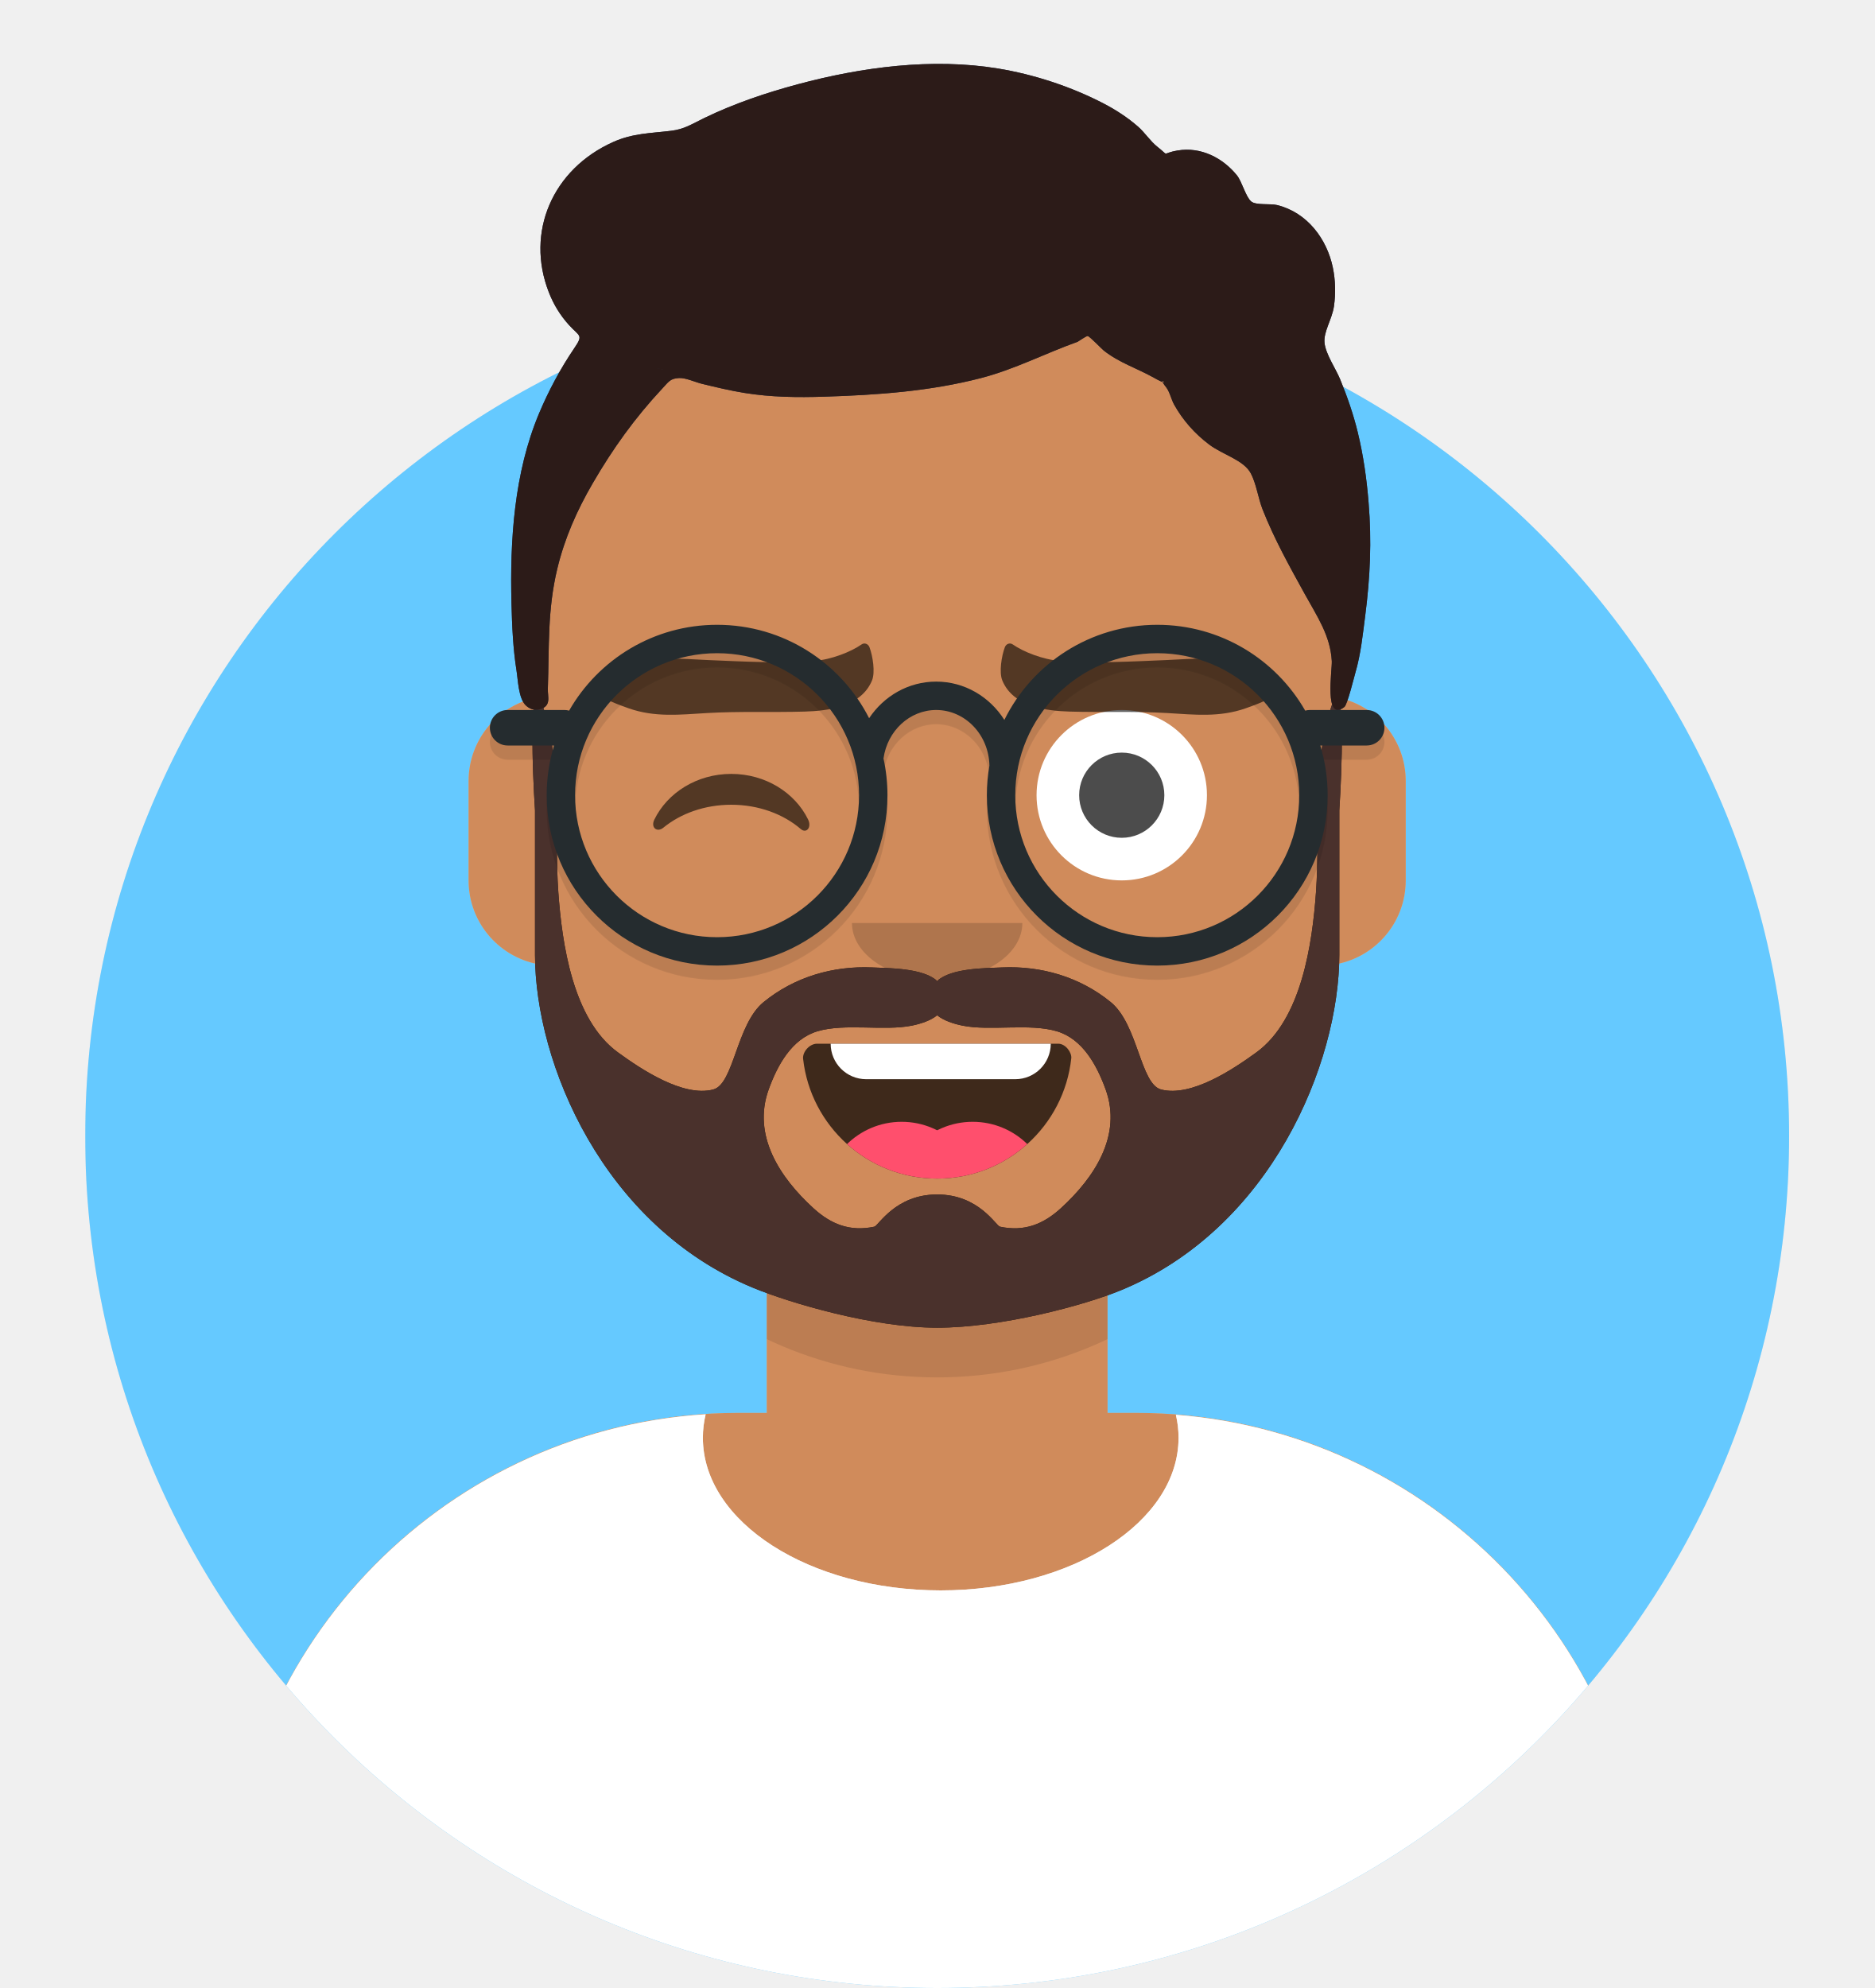
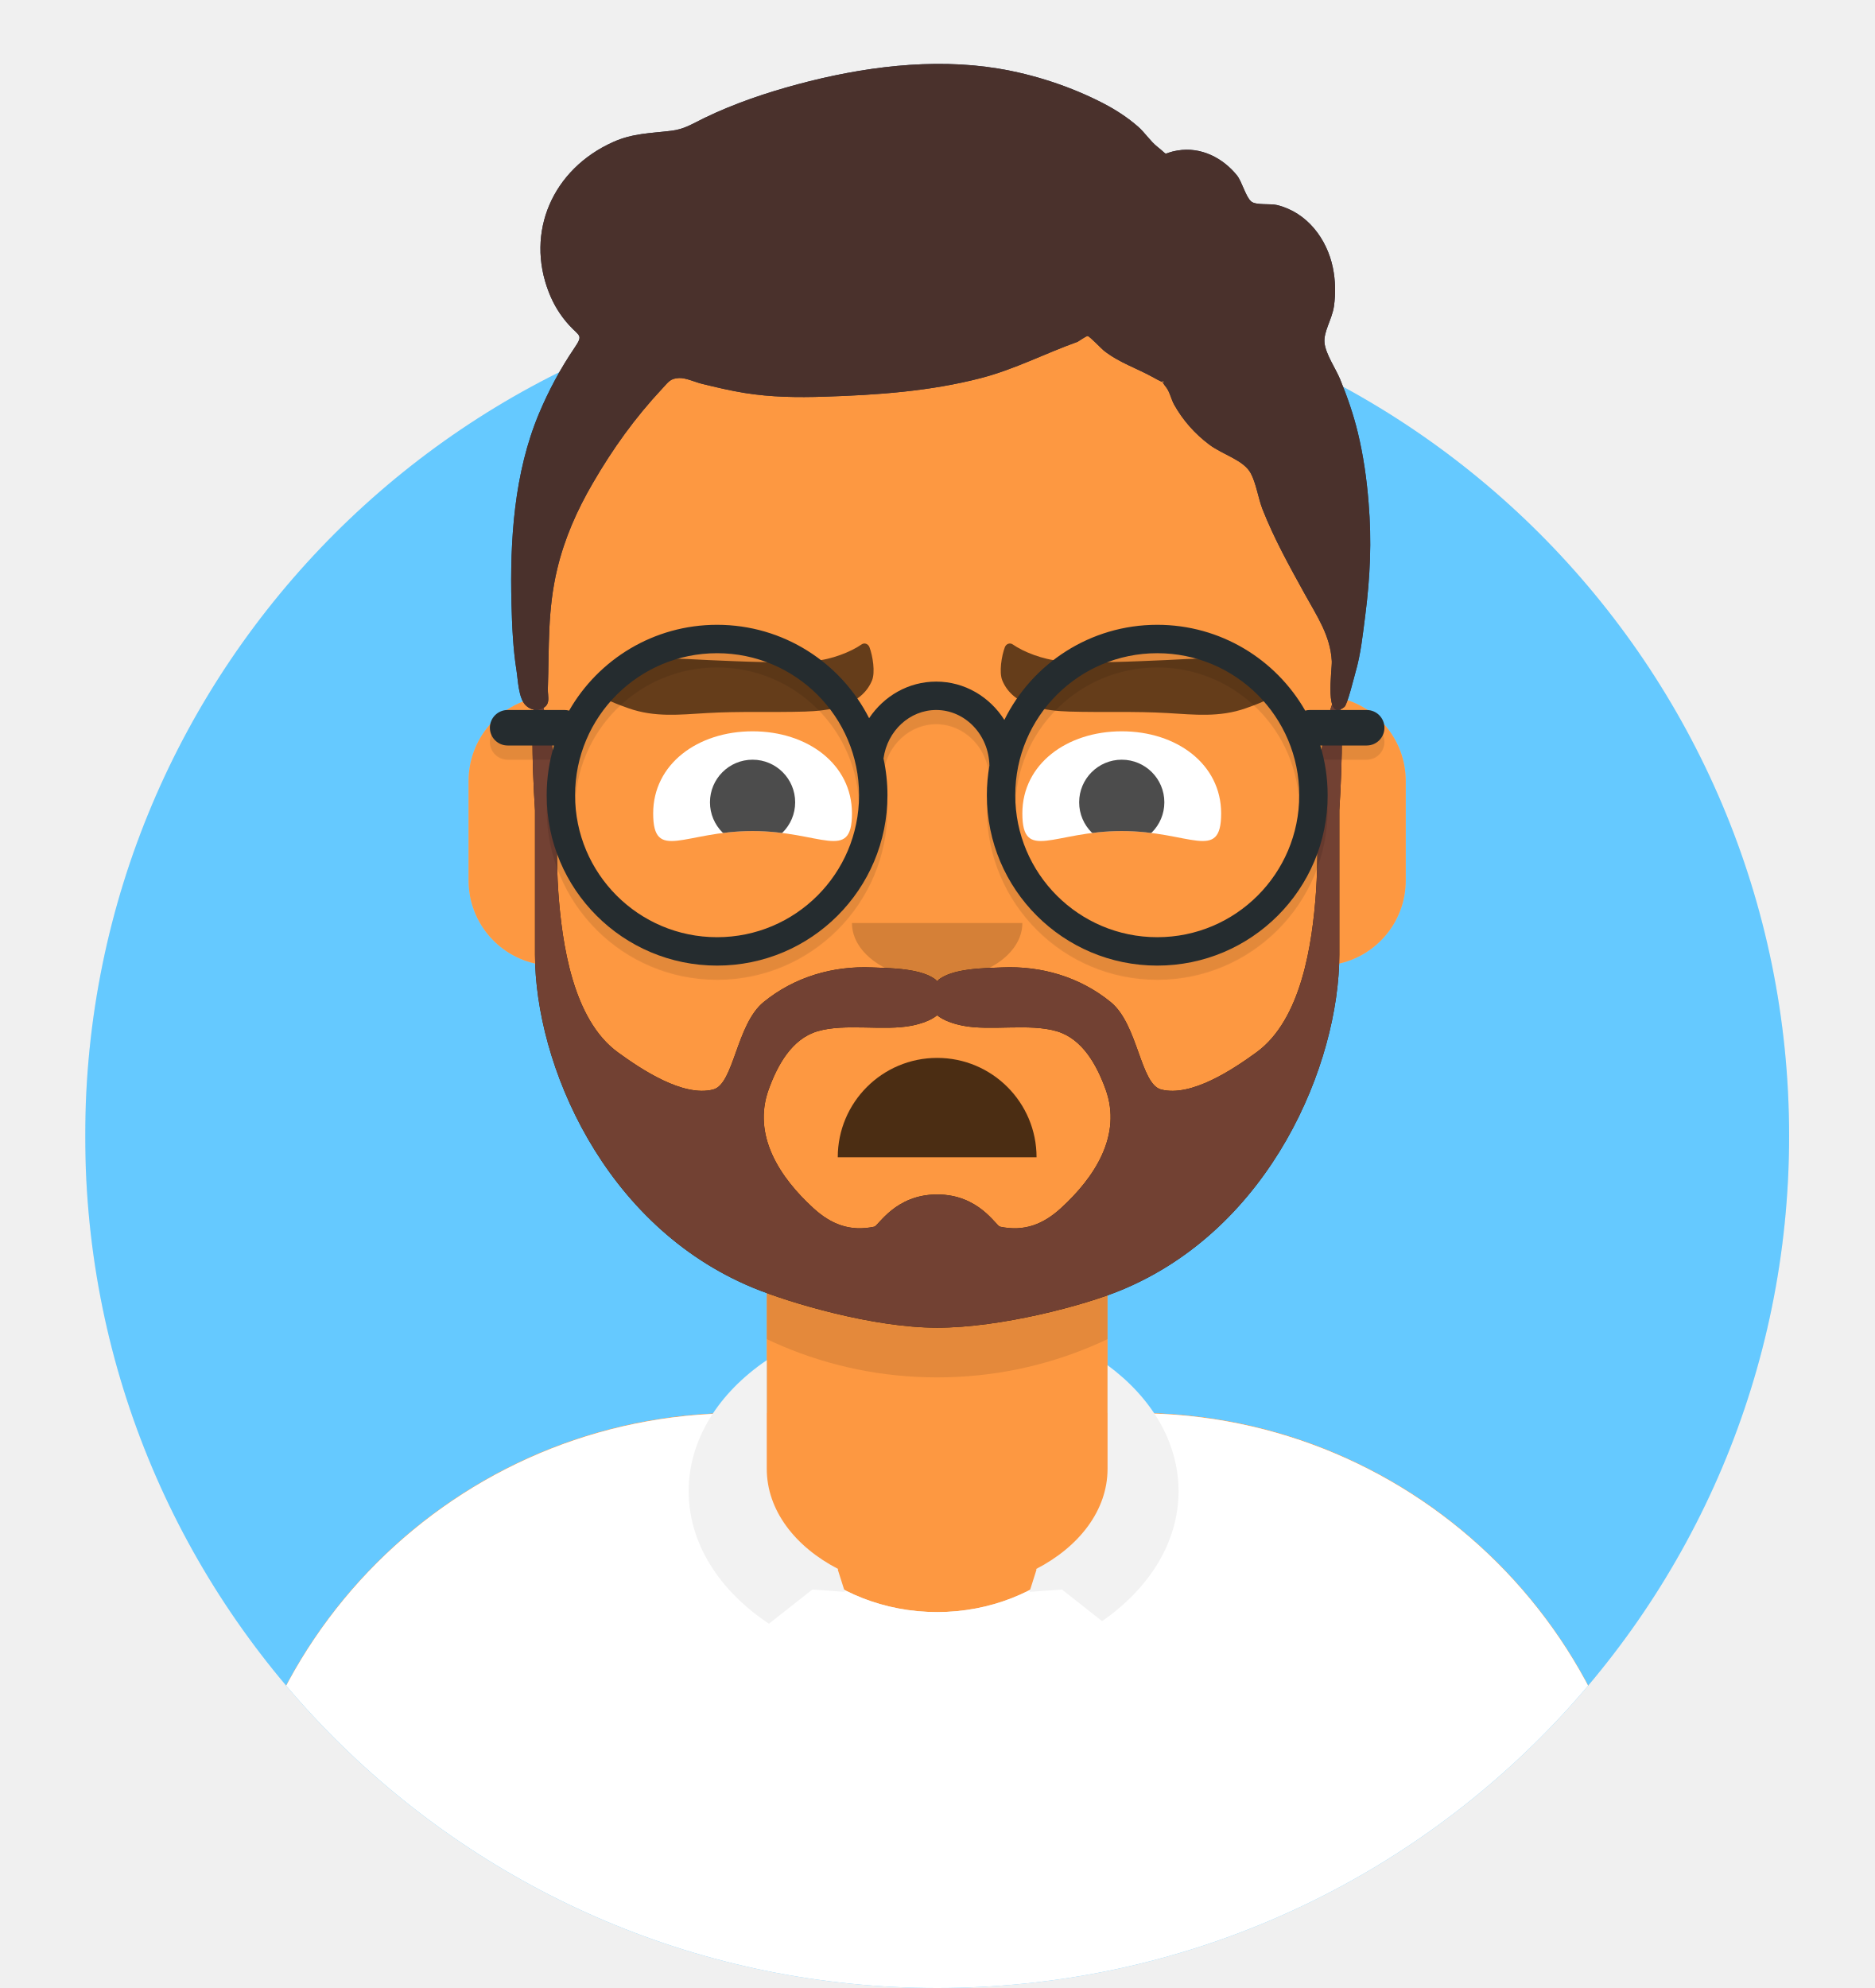
<svg xmlns="http://www.w3.org/2000/svg" xmlns:xlink="http://www.w3.org/1999/xlink" width="264px" height="280px" viewBox="0 0 264 280" version="1.1">
  <defs>
    <circle id="react-path-1" cx="120" cy="120" r="120" />
    <path d="M12,160 C12,226.274 65.726,280 132,280 C198.274,280 252,226.274 252,160 L264,160 L264,-1.42108547e-14 L-3.19744231e-14,-1.42108547e-14 L-3.19744231e-14,160 L12,160 Z" id="react-path-2" />
    <path d="M124,144.611 L124,163 L128,163 L128,163 C167.765,163 200,195.235 200,235 L200,244 L0,244 L0,235 C-4.86974701e-15,195.235 32.235,163 72,163 L72,163 L76,163 L76,144.611 C58.763,136.422 46.372,119.687 44.305,99.881 C38.48,99.058 34,94.052 34,88 L34,74 C34,68.054 38.325,63.118 44,62.166 L44,56 L44,56 C44,25.072 69.072,5.68137151e-15 100,0 L100,0 L100,0 C130.928,-5.68137151e-15 156,25.072 156,56 L156,62.166 C161.675,63.118 166,68.054 166,74 L166,88 C166,94.052 161.52,99.058 155.695,99.881 C153.628,119.687 141.237,136.422 124,144.611 Z" id="react-path-3" />
  </defs>
  <g id="Avataaar" stroke="none" stroke-width="1" fill="none" fill-rule="evenodd">
    <g transform="translate(-825, -1100)" id="Avataaar/Circle">
      <g transform="translate(825, 1100)">
        <g id="Circle" stroke-width="1" fill-rule="evenodd" transform="translate(12, 40)">
          <mask id="react-mask-4" fill="white">
            <use xlink:href="#react-path-1" />
          </mask>
          <use id="Circle-Background" fill="#E6E6E6" xlink:href="#react-path-1" />
          <g id="Color/Palette/Blue-01" mask="url(#react-mask-4)" fill="#65C9FF">
            <rect id="🖍Color" x="0" y="0" width="240" height="240" />
          </g>
        </g>
        <mask id="react-mask-5" fill="white">
          <use xlink:href="#react-path-2" />
        </mask>
        <g id="Mask" />
        <g id="Avataaar" stroke-width="1" fill-rule="evenodd" mask="url(#react-mask-5)">
          <g id="Body" transform="translate(32, 36)">
            <mask id="react-mask-6" fill="white">
              <use xlink:href="#react-path-3" />
            </mask>
            <use fill="#D0C6AC" xlink:href="#react-path-3" />
-             <g id="Skin/👶🏽-03-Brown" mask="url(#react-mask-6)" fill="#D08B5B">
+             <g id="Skin/👶🏽-03-Brown" mask="url(#react-mask-6)" fill="#FD9841">
              <g transform="translate(0, 0)" id="Color">
                <rect x="0" y="0" width="264" height="280" />
              </g>
            </g>
            <path d="M156,79 L156,102 C156,132.928 130.928,158 100,158 C69.072,158 44,132.928 44,102 L44,79 L44,94 C44,124.928 69.072,150 100,150 C130.928,150 156,124.928 156,94 L156,79 Z" id="Neck-Shadow" fill-opacity="0.1" fill="#000000" mask="url(#react-mask-6)" />
          </g>
-           <g id="Clothing/Graphic-Shirt" transform="translate(0, 170)">
+           <g id="Clothing/Collar-+-Sweater" transform="translate(0, 170)">
            <defs>
-               <path d="M165.624,29.268 C202.76,32.137 232,63.18 232,101.052 L232,110 L32,110 L32,101.052 C32,62.835 61.775,31.572 99.393,29.197 C99.134,30.274 99,31.377 99,32.5 C99,44.374 113.998,54 132.5,54 C151.002,54 166,44.374 166,32.5 C166,31.402 165.872,30.322 165.624,29.268 Z" id="react-path-2515" />
+               <path d="M105.192,29.052 L104,29.052 L104,29.052 C64.235,29.052 32,61.287 32,101.052 L32,110 L232,110 L232,101.052 C232,61.287 199.765,29.052 160,29.052 L160,29.052 L158.808,29.052 C158.935,30.035 159,31.036 159,32.052 C159,45.859 146.912,57.052 132,57.052 C117.088,57.052 105,45.859 105,32.052 C105,31.036 105.065,30.035 105.192,29.052 Z" id="react-path-1131" />
            </defs>
-             <mask id="react-mask-2516" fill="white">
-               <use xlink:href="#react-path-2515" />
+             <mask id="react-mask-1132" fill="white">
+               <use xlink:href="#react-path-1131" />
            </mask>
-             <use id="Clothes" fill="#E6E6E6" fill-rule="evenodd" xlink:href="#react-path-2515" />
-             <g id="Color/Palette/Gray-01" mask="url(#react-mask-2516)" fill-rule="evenodd" fill="#FFFFFF">
+             <use id="Clothes" fill="#E6E6E6" fill-rule="evenodd" xlink:href="#react-path-1131" />
+             <g id="Color/Palette/Gray-01" mask="url(#react-mask-1132)" fill-rule="evenodd" fill="#FFFFFF">
              <rect id="🖍Color" x="0" y="0" width="264" height="110" />
            </g>
-             <g id="Clothing/Graphic/Bear" mask="url(#react-mask-2516)" stroke-width="1" fill-rule="evenodd">
-               <defs>
-                 <polygon id="react-path-2546" points="47.892 0.43 47.892 41.92 0.453 41.92 0.453 0.43 47.892 0.43" />
-               </defs>
-               <g transform="translate(77, 58)" id="Group-76">
-                 <g transform="translate(31, 1)">
-                   <mask id="react-mask-2545" fill="white">
-                     <use xlink:href="#react-path-2546" />
-                   </mask>
-                   <path d="M34.447,31.586 C33.968,34.402 30.368,38.931 27.3,35.97 C23.833,32.626 31.525,31.16 28.781,28.376 C27.597,27.176 24.369,27.839 22.779,27.965 C21.29,28.083 18.913,28.42 19.483,30.59 C19.916,32.24 21.193,31.534 21.872,32.482 C22.407,33.23 22.18,35.989 21.383,36.749 C20.38,37.705 19.193,37.412 17.798,36.8 C14.606,35.399 13.121,31.487 15.223,28.583 C19.378,22.842 35.29,21.524 34.447,31.586 M14.985,14.724 C15.97,14.281 17.133,14.521 17.717,15.511 C18.519,16.867 17.36,18.684 15.742,18.467 C14.035,18.237 13.173,15.548 14.985,14.724 M32.947,16.379 C32.091,19.385 27.311,16.001 30.011,14.088 C31.563,12.99 33.458,14.58 32.947,16.379 M47.827,23.169 C47.591,20.789 46.927,18.523 45.739,16.439 C45.116,15.346 44.346,14.328 43.549,13.358 C43.248,12.993 42.643,12.35 42.526,12.145 C41.817,10.905 41.888,11.783 42.279,10.36 C42.895,8.117 44.226,6.28 43.163,3.871 C42.174,1.629 39.508,0.577 37.179,0.444 C36.091,0.382 35.002,0.526 33.972,0.893 C32.937,1.261 31.971,2.533 31.072,2.794 C30.374,2.997 28.387,2.334 27.631,2.285 C26.236,2.196 24.833,2.236 23.439,2.319 C21.809,2.415 18.063,3.582 16.526,3.196 C15.511,2.941 14.317,1.415 13.145,1.032 C11.853,0.61 10.467,0.468 9.178,0.954 C6.893,1.818 5.178,4.506 5.125,6.896 C5.097,8.151 5.78,9.011 5.915,10.147 C6.118,11.862 6.352,10.503 5.428,11.872 C4.958,12.569 4.133,13.182 3.604,13.854 C0.779,17.441 -0.279,22.732 0.975,27.073 C4.133,38.013 14.642,42.468 25.414,41.867 C34.665,41.351 48.978,34.149 47.827,23.169" id="Fill-74" fill="#FFFFFF" mask="url(#react-mask-2545)" />
-                 </g>
-               </g>
-             </g>
+             <path d="M156,22.279 C162.182,26.835 166,33.106 166,40.028 C166,47.233 161.863,53.733 155.229,58.327 L149.579,53.876 L145,54.208 L146,51.057 L145.922,50.996 C152.022,47.853 156,42.7 156,36.877 L156,22.279 Z M108,21.571 C101.233,26.174 97,32.74 97,40.028 C97,47.426 101.362,54.08 108.308,58.692 L114.421,53.876 L119,54.208 L118,51.057 L118.078,50.996 C111.978,47.853 108,42.7 108,36.877 L108,21.571 Z" id="Collar" fill="#F2F2F2" fill-rule="evenodd" />
          </g>
          <g id="Face" transform="translate(76, 82)" fill="#000000">
-             <g id="Mouth/Smile" transform="translate(2, 52)">
-               <defs>
-                 <path d="M35.118,15.128 C36.176,24.62 44.226,32 54,32 C63.804,32 71.874,24.574 72.892,15.04 C72.974,14.273 72.117,13 71.043,13 C56.149,13 44.738,13 37.087,13 C36.007,13 35.012,14.178 35.118,15.128 Z" id="react-path-2517" />
-               </defs>
-               <mask id="react-mask-2518" fill="white">
-                 <use xlink:href="#react-path-2517" />
-               </mask>
-               <use id="Mouth" fill-opacity="0.7" fill="#000000" fill-rule="evenodd" xlink:href="#react-path-2517" />
-               <rect id="Teeth" fill="#FFFFFF" fill-rule="evenodd" mask="url(#react-mask-2518)" x="39" y="2" width="31" height="16" rx="5" />
-               <g id="Tongue" stroke-width="1" fill-rule="evenodd" mask="url(#react-mask-2518)" fill="#FF4F6D">
-                 <g transform="translate(38, 24)">
-                   <circle cx="11" cy="11" r="11" />
-                   <circle cx="21" cy="11" r="11" />
-                 </g>
-               </g>
+             <g id="Mouth/Disbelief" transform="translate(2, 52)" fill-opacity="0.7" fill="#000000">
+               <path d="M40,15 C40,22.732 46.268,29 54,29 L54,29 C61.732,29 68,22.732 68,15" id="Mouth" transform="translate(54, 22) scale(1, -1) translate(-54, -22) " />
            </g>
            <g id="Nose/Default" transform="translate(28, 40)" fill-opacity="0.16">
              <path d="M16,8 C16,12.418 21.373,16 28,16 L28,16 C34.627,16 40,12.418 40,8" id="Nose" />
            </g>
-             <g id="Eyes/Wink-Wacky-😜" transform="translate(0, 8)">
-               <circle id="Cornea?-I-don't-know" fill="#FFFFFF" cx="82" cy="22" r="12" />
-               <circle id="Eye" fill-opacity="0.7" fill="#000000" cx="82" cy="22" r="6" />
-               <path d="M16.16,25.447 C18.007,21.649 22.164,19 26.998,19 C31.814,19 35.959,21.63 37.815,25.407 C38.367,26.529 37.582,27.447 36.791,26.767 C34.34,24.66 30.859,23.344 26.998,23.344 C23.257,23.344 19.874,24.579 17.438,26.572 C16.547,27.3 15.62,26.558 16.16,25.447 Z" id="Winky-Doodle" fill-opacity="0.6" fill="#000000" />
+             <g id="Eyes/Squint-😊" transform="translate(0, 8)">
+               <defs>
+                 <path d="M14,14.048 C23.61,14.048 28,18.499 28,11.562 C28,4.624 21.732,0 14,0 C6.268,0 0,4.624 0,11.562 C0,18.499 4.39,14.048 14,14.048 Z" id="react-path-1135" />
+                 <path d="M14,14.048 C23.61,14.048 28,18.499 28,11.562 C28,4.624 21.732,0 14,0 C6.268,0 0,4.624 0,11.562 C0,18.499 4.39,14.048 14,14.048 Z" id="react-path-1136" />
+               </defs>
+               <g id="Eye" transform="translate(16, 13)">
+                 <mask id="react-mask-1137" fill="white">
+                   <use xlink:href="#react-path-1135" />
+                 </mask>
+                 <use id="The-white-stuff" fill="#FFFFFF" xlink:href="#react-path-1135" />
+                 <circle fill-opacity="0.7" fill="#000000" mask="url(#react-mask-1137)" cx="14" cy="10" r="6" />
+               </g>
+               <g id="Eye" transform="translate(68, 13)">
+                 <mask id="react-mask-1138" fill="white">
+                   <use xlink:href="#react-path-1136" />
+                 </mask>
+                 <use id="Eyeball-Mask" fill="#FFFFFF" xlink:href="#react-path-1136" />
+                 <circle fill-opacity="0.7" fill="#000000" mask="url(#react-mask-1138)" cx="14" cy="10" r="6" />
+               </g>
            </g>
            <g id="Eyebrow/Natural/Flat-Natural" fill-opacity="0.6">
              <path d="M38.569,10.702 C33.587,11.238 28.655,11.134 23.656,11.101 C19.823,11.076 15.92,10.689 12.325,12.509 C11.636,12.857 7.877,14.945 8.003,16.011 C8.104,16.863 12.013,18.064 12.717,18.284 C16.428,19.445 19.924,18.928 23.687,18.57 C28.302,18.132 32.914,18.175 37.532,17.874 C40.642,17.672 45.422,16.977 46.829,13.148 C47.253,11.995 46.815,9.734 46.307,8.506 C46.105,8.018 45.563,7.85 45.169,8.149 C43.756,9.222 40.985,10.443 38.569,10.702" id="Fill-10" transform="translate(27.5, 13.5) rotate(2) translate(-27.5, -13.5) " />
              <path d="M95.569,10.702 C90.587,11.238 85.655,11.134 80.656,11.101 C76.823,11.076 72.92,10.689 69.325,12.509 C68.636,12.857 64.877,14.945 65.003,16.011 C65.104,16.863 69.013,18.064 69.717,18.284 C73.428,19.445 76.924,18.928 80.687,18.57 C85.302,18.132 89.914,18.175 94.532,17.874 C97.642,17.672 102.422,16.977 103.829,13.148 C104.253,11.995 103.815,9.734 103.307,8.506 C103.105,8.018 102.563,7.85 102.169,8.149 C100.756,9.222 97.985,10.443 95.569,10.702" id="Fill-10" transform="translate(84.5, 13.5) scale(-1, 1) rotate(2) translate(-84.5, -13.5) " />
            </g>
          </g>
          <g id="Top" stroke-width="1" fill-rule="evenodd">
            <defs>
-               <rect id="react-path-2523" x="0" y="0" width="264" height="280" />
-               <path d="M94.252,52.022 C94.375,51.968 94.07,51.947 93.336,51.96 C94.228,51.958 94.533,51.979 94.252,52.022 M86.117,36.302 C86.115,36.282 86.134,36.453 86.117,36.302 M193.765,70.766 C193.501,67.449 193.033,64.152 192.247,60.911 C191.622,58.335 190.769,55.878 189.76,53.42 C189.151,51.935 187.728,49.896 187.56,48.294 C187.395,46.717 188.627,44.969 188.889,43.132 C189.144,41.345 189.101,39.465 188.734,37.694 C187.901,33.671 185.14,29.93 180.877,28.881 C179.925,28.647 177.913,28.936 177.241,28.382 C176.47,27.746 175.933,25.581 175.235,24.712 C173.244,22.236 170.14,20.642 166.866,21.198 C164.455,21.607 165.839,22.105 164.032,20.686 C163.027,19.898 162.276,18.693 161.3,17.839 C159.833,16.556 158.15,15.458 156.408,14.557 C151.851,12.199 146.654,10.485 141.564,9.649 C132.279,8.125 122.369,9.454 113.369,11.869 C108.89,13.07 104.382,14.595 100.222,16.612 C98.439,17.476 97.409,18.194 95.549,18.42 C92.621,18.777 90.14,18.759 87.366,20.001 C78.83,23.823 74.985,32.69 78.307,41.175 C78.975,42.882 79.88,44.38 81.127,45.759 C82.647,47.439 83.198,47.109 81.888,49.041 C79.929,51.931 78.278,55.013 76.933,58.213 C73.404,66.615 72.814,76.077 73.044,85.037 C73.124,88.174 73.259,91.35 73.753,94.456 C73.967,95.801 74.027,98.329 75.035,99.327 C75.547,99.833 76.276,100.115 77.004,99.914 C78.713,99.44 78.125,98.179 78.165,97.008 C78.365,91.124 78.095,85.919 79.494,80.106 C80.528,75.812 82.25,71.911 84.483,68.071 C87.321,63.187 90.386,58.898 94.29,54.716 C95.207,53.732 95.408,53.315 96.639,53.244 C97.571,53.19 98.934,53.828 99.84,54.049 C101.838,54.536 103.839,55.017 105.873,55.345 C109.613,55.948 113.317,55.989 117.09,55.87 C124.516,55.638 131.975,55.117 139.175,53.247 C143.957,52.005 148.197,49.776 152.777,48.142 C152.859,48.113 154.007,47.295 154.208,47.328 C154.489,47.375 156.185,49.154 156.471,49.378 C158.697,51.124 161.138,51.857 163.541,53.208 C166.505,54.875 163.635,52.49 165.269,54.567 C165.746,55.172 165.99,56.293 166.372,56.978 C167.588,59.161 169.28,61.08 171.303,62.602 C173.258,64.073 176.196,64.783 177.193,66.697 C177.962,68.174 178.221,70.181 178.841,71.758 C180.469,75.893 182.618,79.749 184.767,83.644 C186.499,86.783 188.392,89.525 188.585,93.112 C188.652,94.36 187.464,101.849 190.358,99.572 C190.787,99.234 191.711,95.416 191.901,94.768 C192.673,92.135 192.947,89.387 193.296,86.682 C193.99,81.302 194.219,76.184 193.765,70.766" id="react-path-2522" />
-               <filter x="-0.8%" y="-2.0%" width="101.5%" height="108.0%" filterUnits="objectBoundingBox" id="react-filter-2519">
+               <rect id="react-path-925" x="0" y="0" width="264" height="280" />
+               <path d="M94.252,52.022 C94.375,51.968 94.07,51.947 93.336,51.96 C94.228,51.958 94.533,51.979 94.252,52.022 M86.117,36.302 C86.115,36.282 86.134,36.453 86.117,36.302 M193.765,70.766 C193.501,67.449 193.033,64.152 192.247,60.911 C191.622,58.335 190.769,55.878 189.76,53.42 C189.151,51.935 187.728,49.896 187.56,48.294 C187.395,46.717 188.627,44.969 188.889,43.132 C189.144,41.345 189.101,39.465 188.734,37.694 C187.901,33.671 185.14,29.93 180.877,28.881 C179.925,28.647 177.913,28.936 177.241,28.382 C176.47,27.746 175.933,25.581 175.235,24.712 C173.244,22.236 170.14,20.642 166.866,21.198 C164.455,21.607 165.839,22.105 164.032,20.686 C163.027,19.898 162.276,18.693 161.3,17.839 C159.833,16.556 158.15,15.458 156.408,14.557 C151.851,12.199 146.654,10.485 141.564,9.649 C132.279,8.125 122.369,9.454 113.369,11.869 C108.89,13.07 104.382,14.595 100.222,16.612 C98.439,17.476 97.409,18.194 95.549,18.42 C92.621,18.777 90.14,18.759 87.366,20.001 C78.83,23.823 74.985,32.69 78.307,41.175 C78.975,42.882 79.88,44.38 81.127,45.759 C82.647,47.439 83.198,47.109 81.888,49.041 C79.929,51.931 78.278,55.013 76.933,58.213 C73.404,66.615 72.814,76.077 73.044,85.037 C73.124,88.174 73.259,91.35 73.753,94.456 C73.967,95.801 74.027,98.329 75.035,99.327 C75.547,99.833 76.276,100.115 77.004,99.914 C78.713,99.44 78.125,98.179 78.165,97.008 C78.365,91.124 78.095,85.919 79.494,80.106 C80.528,75.812 82.25,71.911 84.483,68.071 C87.321,63.187 90.386,58.898 94.29,54.716 C95.207,53.732 95.408,53.315 96.639,53.244 C97.571,53.19 98.934,53.828 99.84,54.049 C101.838,54.536 103.839,55.017 105.873,55.345 C109.613,55.948 113.317,55.989 117.09,55.87 C124.516,55.638 131.975,55.117 139.175,53.247 C143.957,52.005 148.197,49.776 152.777,48.142 C152.859,48.113 154.007,47.295 154.208,47.328 C154.489,47.375 156.185,49.154 156.471,49.378 C158.697,51.124 161.138,51.857 163.541,53.208 C166.505,54.875 163.635,52.49 165.269,54.567 C165.746,55.172 165.99,56.293 166.372,56.978 C167.588,59.161 169.28,61.08 171.303,62.602 C173.258,64.073 176.196,64.783 177.193,66.697 C177.962,68.174 178.221,70.181 178.841,71.758 C180.469,75.893 182.618,79.749 184.767,83.644 C186.499,86.783 188.392,89.525 188.585,93.112 C188.652,94.36 187.464,101.849 190.358,99.572 C190.787,99.234 191.711,95.416 191.901,94.768 C192.673,92.135 192.947,89.387 193.296,86.682 C193.99,81.302 194.219,76.184 193.765,70.766" id="react-path-924" />
+               <filter x="-0.8%" y="-2.0%" width="101.5%" height="108.0%" filterUnits="objectBoundingBox" id="react-filter-921">
                <feOffset dx="0" dy="2" in="SourceAlpha" result="shadowOffsetOuter1" />
                <feColorMatrix values="0 0 0 0 0   0 0 0 0 0   0 0 0 0 0  0 0 0 0.16 0" type="matrix" in="shadowOffsetOuter1" result="shadowMatrixOuter1" />
                <feMerge>
                  <feMergeNode in="shadowMatrixOuter1" />
                  <feMergeNode in="SourceGraphic" />
                </feMerge>
              </filter>
            </defs>
-             <mask id="react-mask-2521" fill="white">
-               <use xlink:href="#react-path-2523" />
+             <mask id="react-mask-923" fill="white">
+               <use xlink:href="#react-path-925" />
            </mask>
            <g id="Mask" />
-             <g id="Top/Short-Hair/Short-Curly" mask="url(#react-mask-2521)">
+             <g id="Top/Short-Hair/Short-Curly" mask="url(#react-mask-923)">
              <g transform="translate(-1, 0)">
                <g id="Facial-Hair/Beard-Light" transform="translate(49, 72)">
                  <defs>
-                     <path d="M101.428,98.169 C98.915,100.463 96.237,101.494 92.853,100.773 C92.271,100.649 89.896,96.235 84,96.235 C78.103,96.235 75.729,100.649 75.147,100.773 C71.762,101.494 69.085,100.463 66.571,98.169 C61.846,93.856 57.917,87.908 60.278,81.419 C61.508,78.037 63.51,74.324 67.151,73.246 C71.038,72.096 76.497,73.244 80.415,72.458 C81.684,72.204 83.071,71.751 84,71 C84.929,71.751 86.316,72.204 87.585,72.458 C91.503,73.244 96.961,72.096 100.849,73.246 C104.49,74.324 106.491,78.037 107.722,81.419 C110.083,87.908 106.154,93.856 101.428,98.169 M140.081,26 C136.671,34.4 137.988,44.858 137.357,53.676 C136.844,60.843 135.337,71.586 128.973,76.215 C125.718,78.582 119.794,82.56 115.542,81.45 C112.615,80.686 112.302,72.29 108.455,69.147 C104.092,65.582 98.643,64.016 93.149,64.258 C90.779,64.362 85.984,64.337 84,66.16 C82.016,64.337 77.222,64.362 74.851,64.258 C69.357,64.016 63.908,65.582 59.545,69.147 C55.698,72.29 55.386,80.686 52.458,81.45 C48.206,82.56 42.282,78.582 39.027,76.215 C32.662,71.586 31.156,60.843 30.643,53.676 C30.012,44.858 31.329,34.4 27.919,26 C26.26,26 27.354,42.129 27.354,42.129 L27.354,62.485 C27.386,77.773 36.935,100.655 58.108,109.393 C63.286,111.53 75.015,115 84,115 C92.985,115 104.714,111.86 109.892,109.723 C131.065,100.986 140.614,77.773 140.646,62.485 L140.646,42.129 C140.646,42.129 141.74,26 140.081,26" id="react-path-2542" />
+                     <path d="M101.428,98.169 C98.915,100.463 96.237,101.494 92.853,100.773 C92.271,100.649 89.896,96.235 84,96.235 C78.103,96.235 75.729,100.649 75.147,100.773 C71.762,101.494 69.085,100.463 66.571,98.169 C61.846,93.856 57.917,87.908 60.278,81.419 C61.508,78.037 63.51,74.324 67.151,73.246 C71.038,72.096 76.497,73.244 80.415,72.458 C81.684,72.204 83.071,71.751 84,71 C84.929,71.751 86.316,72.204 87.585,72.458 C91.503,73.244 96.961,72.096 100.849,73.246 C104.49,74.324 106.491,78.037 107.722,81.419 C110.083,87.908 106.154,93.856 101.428,98.169 M140.081,26 C136.671,34.4 137.988,44.858 137.357,53.676 C136.844,60.843 135.337,71.586 128.973,76.215 C125.718,78.582 119.794,82.56 115.542,81.45 C112.615,80.686 112.302,72.29 108.455,69.147 C104.092,65.582 98.643,64.016 93.149,64.258 C90.779,64.362 85.984,64.337 84,66.16 C82.016,64.337 77.222,64.362 74.851,64.258 C69.357,64.016 63.908,65.582 59.545,69.147 C55.698,72.29 55.386,80.686 52.458,81.45 C48.206,82.56 42.282,78.582 39.027,76.215 C32.662,71.586 31.156,60.843 30.643,53.676 C30.012,44.858 31.329,34.4 27.919,26 C26.26,26 27.354,42.129 27.354,42.129 L27.354,62.485 C27.386,77.773 36.935,100.655 58.108,109.393 C63.286,111.53 75.015,115 84,115 C92.985,115 104.714,111.86 109.892,109.723 C131.065,100.986 140.614,77.773 140.646,62.485 L140.646,42.129 C140.646,42.129 141.74,26 140.081,26" id="react-path-1060" />
                  </defs>
-                   <mask id="react-mask-2541" fill="white">
-                     <use xlink:href="#react-path-2542" />
+                   <mask id="react-mask-1059" fill="white">
+                     <use xlink:href="#react-path-1060" />
                  </mask>
-                   <use id="Lite-Beard" fill="#331B0C" fill-rule="evenodd" xlink:href="#react-path-2542" />
-                   <g id="Color/Hair/Brown" mask="url(#react-mask-2541)" fill="#4A312C">
+                   <use id="Lite-Beard" fill="#331B0C" fill-rule="evenodd" xlink:href="#react-path-1060" />
+                   <g id="Color/Hair/Brown" mask="url(#react-mask-1059)" fill="#724133">
                    <g transform="translate(-32, 0)" id="Color">
                      <rect x="0" y="0" width="264" height="244" />
                    </g>
                  </g>
                </g>
-                 <mask id="react-mask-2520" fill="white">
-                   <use xlink:href="#react-path-2522" />
+                 <mask id="react-mask-922" fill="white">
+                   <use xlink:href="#react-path-924" />
                </mask>
-                 <use id="Short-Hair" stroke="none" fill="#28354B" fill-rule="evenodd" xlink:href="#react-path-2522" />
-                 <g id="Skin/👶🏽-03-Brown" mask="url(#react-mask-2520)" fill="#2C1B18">
+                 <use id="Short-Hair" stroke="none" fill="#28354B" fill-rule="evenodd" xlink:href="#react-path-924" />
+                 <g id="Skin/👶🏽-03-Brown" mask="url(#react-mask-922)" fill="#4A312C">
                  <g transform="translate(0, 0) " id="Color">
                    <rect x="0" y="0" width="264" height="280" />
                  </g>
                </g>
                <g id="Top/_Resources/Round" fill="none" transform="translate(62, 85)">
                  <defs>
-                     <path d="M80.465,16.394 C84.38,8.459 92.553,3 102,3 C110.92,3 118.703,7.866 122.84,15.088 C123.05,15.031 123.272,15 123.5,15 L131.5,15 C132.881,15 134,16.119 134,17.5 C134,18.881 132.881,20 131.5,20 L124.963,20 C125.637,22.215 126,24.565 126,27 C126,40.255 115.255,51 102,51 C88.745,51 78,40.255 78,27 C78,25.578 78.124,24.185 78.361,22.831 C78.276,18.455 74.914,15 70.862,15 C67.126,15 63.975,17.94 63.442,21.83 C63.807,23.495 64,25.225 64,27 C64,40.255 53.255,51 40,51 C26.745,51 16,40.255 16,27 C16,24.565 16.363,22.215 17.037,20 L10.5,20 C9.119,20 8,18.881 8,17.5 C8,16.119 9.119,15 10.5,15 L10.5,15 L18.5,15 C18.728,15 18.95,15.031 19.16,15.088 C23.297,7.866 31.08,3 40,3 C49.352,3 57.455,8.349 61.416,16.155 C63.493,13.039 66.949,11 70.862,11 C74.875,11 78.407,13.144 80.465,16.394 Z M40,47 C51.046,47 60,38.046 60,27 C60,15.954 51.046,7 40,7 C28.954,7 20,15.954 20,27 C20,38.046 28.954,47 40,47 Z M102,47 C113.046,47 122,38.046 122,27 C122,15.954 113.046,7 102,7 C90.954,7 82,15.954 82,27 C82,38.046 90.954,47 102,47 Z" id="react-path-2526" />
-                     <filter x="-0.8%" y="-2.1%" width="101.6%" height="108.3%" filterUnits="objectBoundingBox" id="react-filter-2527">
+                     <path d="M80.465,16.394 C84.38,8.459 92.553,3 102,3 C110.92,3 118.703,7.866 122.84,15.088 C123.05,15.031 123.272,15 123.5,15 L131.5,15 C132.881,15 134,16.119 134,17.5 C134,18.881 132.881,20 131.5,20 L124.963,20 C125.637,22.215 126,24.565 126,27 C126,40.255 115.255,51 102,51 C88.745,51 78,40.255 78,27 C78,25.578 78.124,24.185 78.361,22.831 C78.276,18.455 74.914,15 70.862,15 C67.126,15 63.975,17.94 63.442,21.83 C63.807,23.495 64,25.225 64,27 C64,40.255 53.255,51 40,51 C26.745,51 16,40.255 16,27 C16,24.565 16.363,22.215 17.037,20 L10.5,20 C9.119,20 8,18.881 8,17.5 C8,16.119 9.119,15 10.5,15 L10.5,15 L18.5,15 C18.728,15 18.95,15.031 19.16,15.088 C23.297,7.866 31.08,3 40,3 C49.352,3 57.455,8.349 61.416,16.155 C63.493,13.039 66.949,11 70.862,11 C74.875,11 78.407,13.144 80.465,16.394 Z M40,47 C51.046,47 60,38.046 60,27 C60,15.954 51.046,7 40,7 C28.954,7 20,15.954 20,27 C20,38.046 28.954,47 40,47 Z M102,47 C113.046,47 122,38.046 122,27 C122,15.954 113.046,7 102,7 C90.954,7 82,15.954 82,27 C82,38.046 90.954,47 102,47 Z" id="react-path-999" />
+                     <filter x="-0.8%" y="-2.1%" width="101.6%" height="108.3%" filterUnits="objectBoundingBox" id="react-filter-1000">
                      <feOffset dx="0" dy="2" in="SourceAlpha" result="shadowOffsetOuter1" />
                      <feColorMatrix values="0 0 0 0 0   0 0 0 0 0   0 0 0 0 0  0 0 0 0.1 0" type="matrix" in="shadowOffsetOuter1" />
                    </filter>
                  </defs>
                  <g id="Lennon-Glasses">
-                     <use fill="black" fill-opacity="1" filter="url(#react-filter-2527)" xlink:href="#react-path-2526" />
-                     <use fill="#252C2F" fill-rule="evenodd" xlink:href="#react-path-2526" />
+                     <use fill="black" fill-opacity="1" filter="url(#react-filter-1000)" xlink:href="#react-path-999" />
+                     <use fill="#252C2F" fill-rule="evenodd" xlink:href="#react-path-999" />
                  </g>
                </g>
              </g>
            </g>
          </g>
        </g>
      </g>
    </g>
  </g>
</svg>
